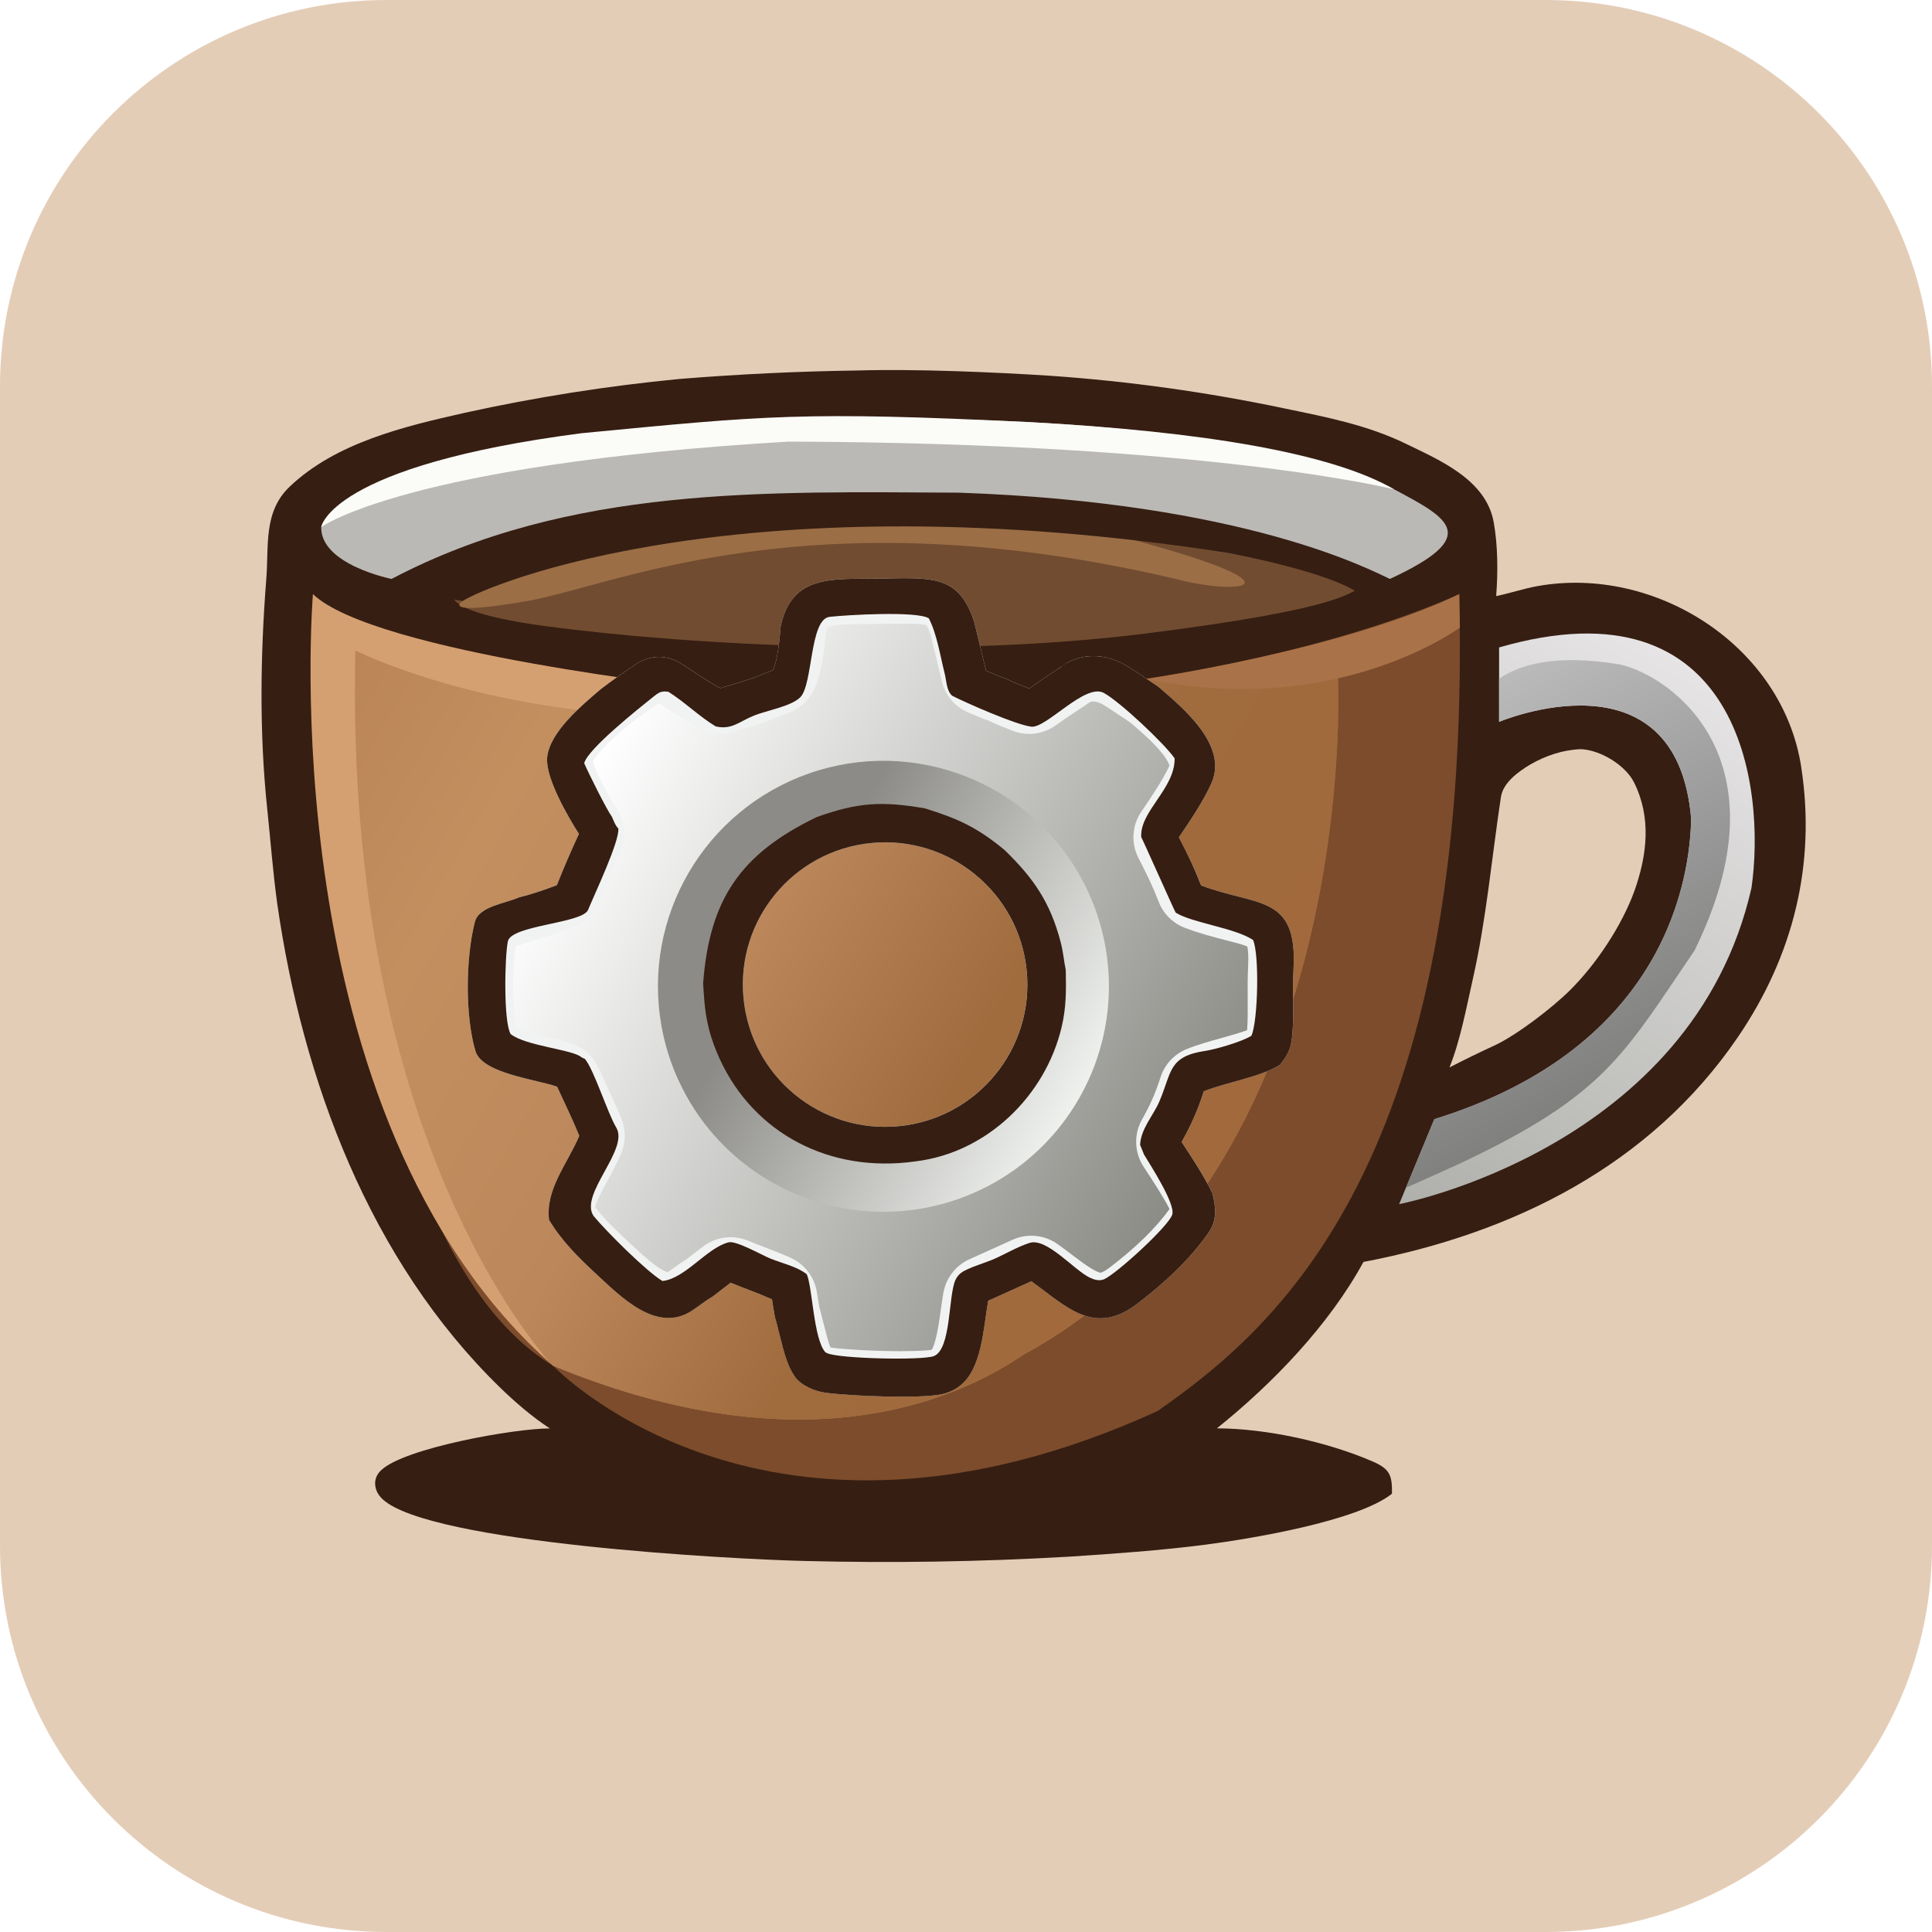
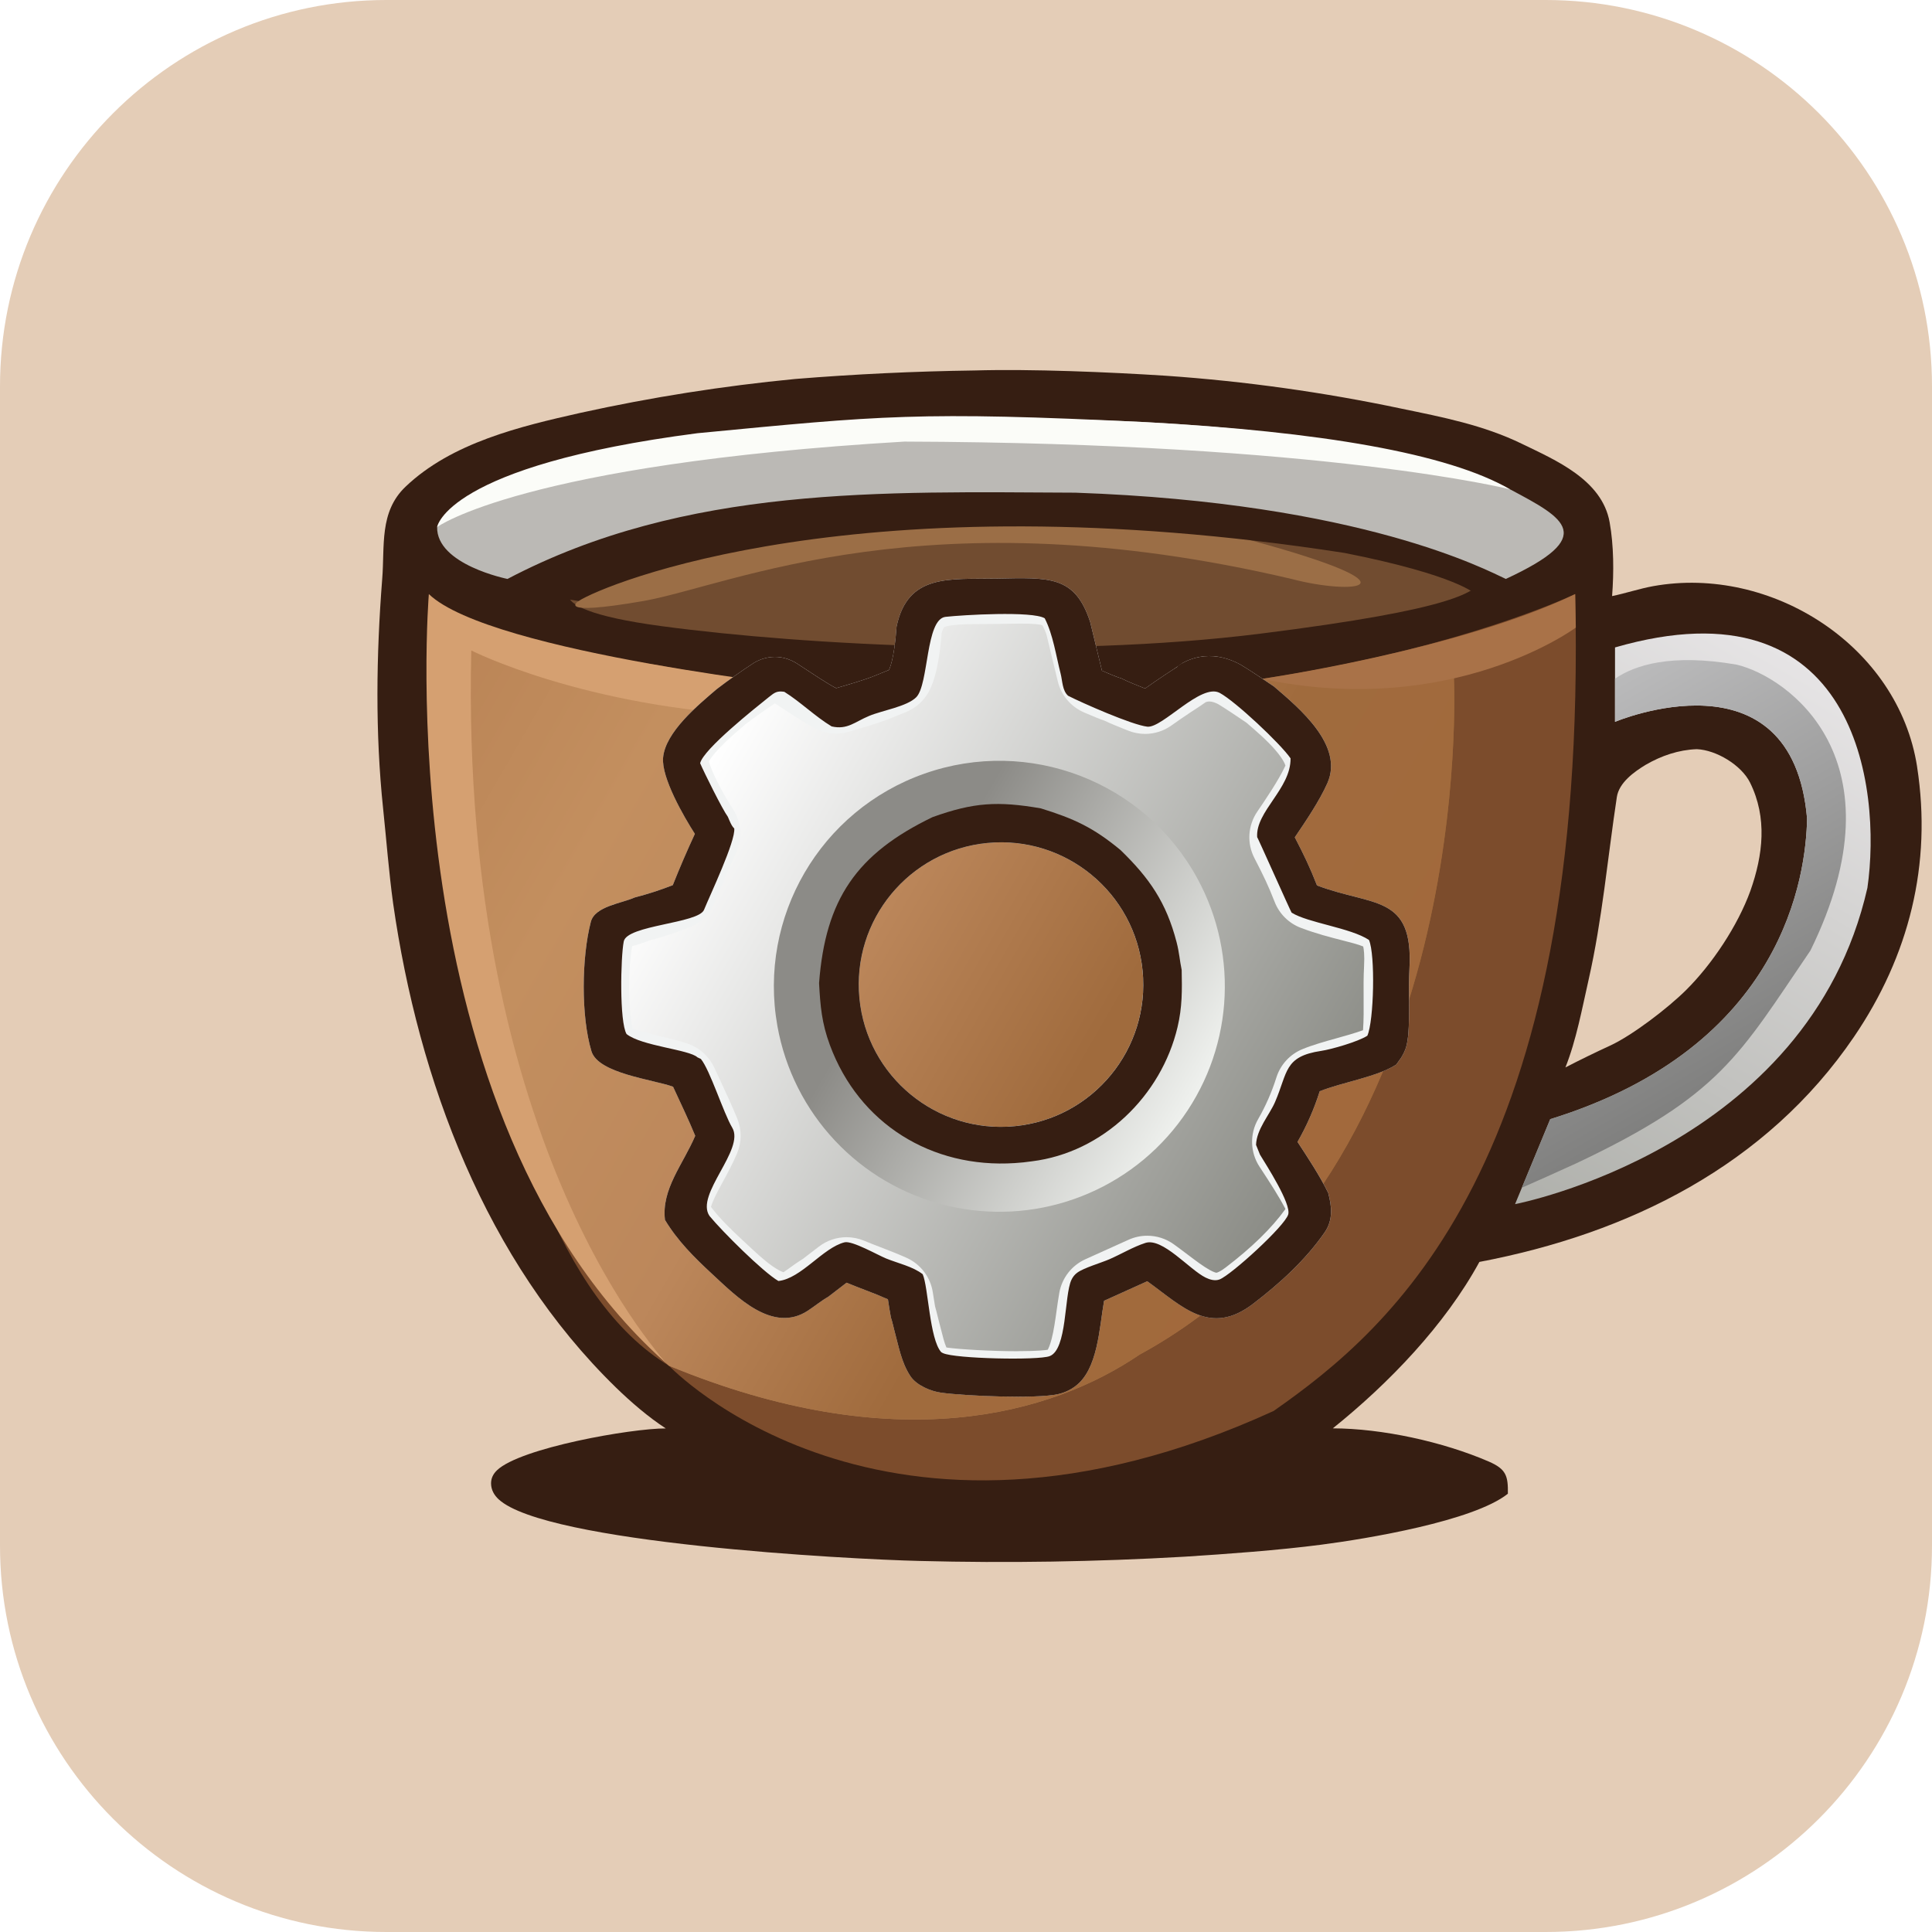
<svg xmlns="http://www.w3.org/2000/svg" id="Layer_1" version="1.1" viewBox="0 0 2000 2000">
  <defs>
    <style>
      .st0 {
      fill: #f1f3f3;
      }

      .st1 {
      fill: url(#linear-gradient2);
      }

      .st2 {
      fill: #361e12;
      }

      .st3 {
      fill: #9b6e46;
      }

      .st4 {
      fill: url(#linear-gradient1);
      }

      .st5 {
      fill: #fbfcf8;
      }

      .st6 {
      fill: #bbb9b5;
      }

      .st7 {
      fill: url(#linear-gradient4);
      }

      .st8 {
      fill: url(#linear-gradient5);
      }

      .st9 {
      fill: url(#linear-gradient3);
      }

      .st10 {
      fill: #714c30;
      }

      .st11 {
      fill: #d5a071;
      }

      .st12 {
      fill: url(#linear-gradient);
      }

      .st13 {
      fill: #7c4c2c;
      }

      .st14 {
      fill: #a97248;
      }
    </style>
    <linearGradient id="linear-gradient" x1="347.06" y1="1062.75" x2="1385.49" y2="1062.75" gradientUnits="userSpaceOnUse">
      <stop offset="0" stop-color="#ac7b50" />
      <stop offset=".47" stop-color="#b38458" />
      <stop offset="1" stop-color="#986732" />
    </linearGradient>
    <linearGradient id="linear-gradient1" x1="332.87" y1="680.6" x2="1257.67" y2="1214.54" gradientUnits="userSpaceOnUse">
      <stop offset="0" stop-color="#ba8456" />
      <stop offset=".22" stop-color="#c38f5f" />
      <stop offset=".49" stop-color="#bc875b" />
      <stop offset=".74" stop-color="#a06b3d" />
      <stop offset="1" stop-color="#a2693c" />
    </linearGradient>
    <linearGradient id="linear-gradient2" x1="1752.73" y1="690.35" x2="1435.81" y2="1239.26" gradientUnits="userSpaceOnUse">
      <stop offset="0" stop-color="#e6e4e5" />
      <stop offset="1" stop-color="#afb0ab" />
    </linearGradient>
    <linearGradient id="linear-gradient3" x1="1679.49" y1="1111.52" x2="1470.38" y2="749.33" gradientUnits="userSpaceOnUse">
      <stop offset="0" stop-color="#80807f" />
      <stop offset="1" stop-color="#bababb" />
    </linearGradient>
    <linearGradient id="linear-gradient4" x1="587.65" y1="833.71" x2="1235.9" y2="1207.98" gradientUnits="userSpaceOnUse">
      <stop offset="0" stop-color="#fff" />
      <stop offset="1" stop-color="#8b8c86" />
    </linearGradient>
    <linearGradient id="linear-gradient5" x1="712.39" y1="904.31" x2="1116.68" y2="1137.73" gradientUnits="userSpaceOnUse">
      <stop offset=".26" stop-color="#8c8b87" />
      <stop offset="1" stop-color="#eff1ee" />
    </linearGradient>
  </defs>
  <rect width="2000" height="2000" rx="400" ry="400" fill="#e4cdb7" />
-   <g>
+   <g transform="translate(120, 0)">
    <path class="st2" d="M1864.58,793.7c-19.43-125.18-150.96-208.9-273.14-186.93-14.11,2.54-28.43,7.38-42.61,10.3,1.91-24.69,1.8-52.16-2.55-76.47-7.87-43.96-55.74-64.15-91.13-81.32-39.64-19.25-81.69-27.42-124.47-36.27-80.27-16.96-161.62-28.33-243.46-34.02-59.2-3.81-139.48-7.18-198.51-5.48-61.89.86-123.75,3.8-185.44,8.8-74.78,7.21-149.05,18.92-222.41,35.08-62.35,14.02-133.15,30.81-181.01,76.41-27.54,26.22-21.38,61.64-24.22,95.93-6.13,78.51-7.27,158.81.96,237.21,3.45,32.88,5.89,65.57,10.38,98.29,26.21,183.22,95.93,369.94,230.65,501.11,15.26,14.86,33.74,30.79,51.59,42.36-35.75-.1-150.7,20.18-174.75,43.35-3.93,3.79-6.21,8.32-6.12,13.83.1,6.41,3.18,11.87,7.81,16.17,49.06,45.41,361.72,62.09,435.8,63.84,91.27,2.35,182.6.88,273.75-4.37,44.68-2.84,97.98-6.71,141.98-12.45,46.89-6.05,157.67-24.4,193.27-52.77.27-18.36-1.66-25.47-19.83-33.33-47.16-20.4-110.27-34.25-161.4-34.35,57.77-46.33,116.1-106.91,151.75-172.28,154.61-29.36,297.09-99.74,387.82-233.08,56.81-83.5,80.98-178.37,65.27-279.53ZM1524.54,1014.11c14.1-62.1,19.68-126.15,29.21-189.02,2.26-14.9,17.83-26.07,29.89-33.38,16.22-9.41,34.12-15.5,52.86-16.17,20.05.8,46.18,16.43,55.18,34.67,17.96,36.37,13.45,74.82.29,112.05-13.01,35.89-39.56,76-66.94,103.04-18.7,18.47-54.82,46.14-77.69,56.86-15.79,7.26-31.4,14.87-46.83,22.84,11.24-28.08,17.3-61.23,24.03-90.88Z" />
    <path class="st13" d="M572.49,1413.8s220.22,232.36,625.99,46.82c121.38-84.97,326-255.48,312.13-845.64,0,0-375.56,180.27-950.77,73.37-219.72-32.33-212.78-32.33-212.78-32.33,0,0-2.89,619.64,225.43,757.78Z" />
    <path class="st12" d="M1385.11,702.25s24.93,509.25-325.35,699.99c-91.91,62.43-253.17,108.09-487.27,11.56-74.56-84.39-209.35-255.97-219.12-609.76-4.57-119.7-6.3-148.02-6.3-148.02,0,0,276.76,77.93,582.1,66.19,126.89-4.92,179.13-4.49,257.17-19.44,0,0,93.07-1.31,198.85-9.47l-.08,8.95Z" />
    <path class="st4" d="M1385.11,702.25s24.93,509.25-325.35,699.99c-91.91,62.43-253.17,108.09-487.27,11.56-74.56-84.39-209.35-255.97-219.12-609.76-4.57-119.7-6.3-148.02-6.3-148.02,0,0,276.76,77.93,582.1,66.19,126.89-4.92,179.13-4.49,257.17-19.44,0,0,93.07-1.31,198.85-9.47l-.08,8.95Z" />
    <path class="st11" d="M323.94,614.98s-45.09,541.02,248.55,798.82c0,0-216.76-221.96-204.62-740.44,0,0,116.18,58.96,301.73,67.63l64.16-27.74s-346.23-36.99-409.81-98.26Z" />
    <path class="st14" d="M1511.28,649.66s-127.28,94.65-324.95,53.11c0,0,204.63-29.98,324.28-87.79l.67,34.68Z" />
    <path class="st10" d="M484.25,599.32s-69.94,28.58,80.34,48.83c150.28,20.24,414.09,33.65,619.75,7.87,205.66-25.78,223-43.7,231.09-56.7,8.09-13.01-335.25-100.63-580.33-79.36-245.08,21.27-350.86,79.36-350.86,79.36Z" />
    <path class="st3" d="M457.08,582.85l21.96,39.31s-26.59,16.18,67.05,0c91.33-16.18,293.36-111.56,670.94-22.83,64.3,17.05,139.3,9.24-42.27-40.03-108.45-31.93-233.31-55.05-420.58-26.15-187.28,28.9-297.1,49.71-297.1,49.71Z" />
    <path class="st2" d="M392.34,587.47s-6.94,20.81,86.7,34.68c26.59-17.34,291.07-127.55,793.04-49.71,116.76,23.12,135.26,42.54,135.26,42.54l41.05-20.21-36.42-65.1s-321.38-98.02-618.48-41.5c-297.1,56.53-388.43,32.25-401.14,99.3Z" />
    <path class="st1" d="M1813.11,919.25c-61.27,269.35-364.72,327.27-364.72,327.27l7.04-17.01,29.37-70.96c242.77-75.15,264.74-253.17,265.89-310.98-15.02-178.03-198.83-100.33-198.83-100.33v-77.02c249.7-72.16,276.29,144.98,261.26,249.03Z" />
    <path class="st6" d="M332.52,545.56s29.02-96.45,510.68-110.11c319.07-11.27,534.96,35.55,599.98,71.1,57.22,30.35,91.04,48.55-4.34,92.77-19.07-8.67-149.13-78.9-445.65-89.3-198.55-.87-403.17-7.8-587.84,89.3,0,0-73.7-14.74-72.83-53.76Z" />
    <path class="st5" d="M1443.18,506.55s-190.21-48.02-626.86-49.42c-395.08,23.41-483.8,88.44-483.8,88.44,0,0,9.14-63.29,269.45-97.11,190.08-18.21,228.15-22.93,464.02-11.46,180.38,9.73,313.03,32.27,377.19,69.55Z" />
    <path class="st9" d="M1754.15,983.99c-73.99,108.67-92.68,149.65-242.87,220.49-22.01,10.06-40.44,18.29-55.86,25.03l29.37-70.96c242.77-75.15,264.74-253.17,265.89-310.98-15.02-178.03-198.83-100.33-198.83-100.33v-44.63c20.22-13.99,57.82-26.34,126-14.57,53.18,12.71,173.4,98.26,76.3,295.94Z" />
+     <path class="st0" d="M1243.35,916.6c-7.51-19.27-13.54-31.57-22.98-49.81,11.35-16.66,25.7-37.94,33.75-56.12,17.28-39.01-28.89-77.43-55.37-100.06-11.33-7.61-22.88-15.6-34.58-22.64-26.84-14.55-48.11-8.06-59.62-1.84l-3.72,2.55-6.31,4.31-.32.21-7.61,4.96c-7.15,4.73-14.22,9.58-21.18,14.58-7.67-3.13-17.86-6.96-25.01-10.71-3.22-.52-16.26-6.28-19.65-7.73l-12.16-50.29c-15.67-48.51-42.52-46.11-97.04-45.1-48.56.9-91.82-5.35-103.42,49.7-2.35,34.99-7.89,44.93-7.89,44.93l-13.28,5.42c-11.96,4.99-28.84,9.71-41.35,13.4-9-4.43-26.92-16.65-37.43-23.44-.71-.45-1.37-.88-2-1.29.05,0,.1.02.15.02-20.33-13.4-38.21-5.92-45.28-1.85-13.35,8.68-26.36,17.87-39.02,27.54-19.17,16.39-53.23,44.39-55.58,71-1.85,20.78,21.4,60.96,32.9,78.85-8.12,17.48-15.74,35.2-22.86,53.1-12.9,5.06-26.11,9.32-39.53,12.79-13.18,6.02-41.13,9.03-45.31,25.13-9.62,37.04-10.3,97.75.62,133.98,6.95,23.09,63.5,29.19,84.47,36.73,7.35,15.98,16.4,34.77,22.95,50.85-12.61,29.62-35.1,55.14-31.31,87,12.89,21.53,30.3,38.92,49.43,56.59,24.71,22.82,62.01,61.29,98.48,37.44,6.3-4.12,14.77-10.88,21.02-14.34l19.1-14.64c13.38,5.6,30.33,11.53,42.78,17.17.94,6.38,1.97,12.74,3.12,19.08.83,1.61,3,11.21,3.65,13.59,4.4,16.2,7.08,32.48,16.36,46.7,6.34,9.7,21.15,15.83,31.94,17.31,25.53,3.49,98.96,6.51,120.99,1.51,6.37-1.39,12.37-4.13,17.62-8,23.77-17.24,25.05-60.36,30.09-88.66l44.72-20.19c36.49,26.25,65,57.34,109.44,23.42,27.63-21.09,54.19-45.21,74.12-73.92,8.94-12.9,7.5-26.9,3.71-41.03-9.1-18.37-20.53-35.6-31.74-52.74,9.53-16.6,17.23-34.18,22.98-52.43,21.97-8.95,60.2-15.07,79.28-27.66.06-.15,4.48-6.17,5.04-7.12,5.39-8.95,6.04-13.45,7.31-23.27,1.86-23.07.08-47.14,1.26-68.6,4.24-77.52-37.87-64.45-95.7-86.38ZM930.67,1165.82c-81.05,7.98-153.2-51.33-161.06-132.4-7.85-81.07,51.58-153.12,132.66-160.83,80.89-7.7,152.74,51.56,160.57,132.44,7.83,80.87-51.31,152.82-132.17,160.79Z" />
+     <path class="st2" d="M1339.05,1002.98c4.25-77.53-37.87-64.46-95.7-86.38-7.52-19.28-13.54-31.57-22.97-49.81,11.34-16.67,25.69-37.94,33.74-56.12,17.27-39-28.89-77.42-55.37-100.06-11.33-7.6-22.89-15.6-34.58-22.63-32.76-17.76-57.27-4.17-65.79,2,.3-.03.62-.07.91-.1l-12.7,8.29c-7.15,4.72-14.22,9.58-21.19,14.57-7.66-3.12-17.86-6.95-25.01-10.71-3.22-.52-16.25-6.28-19.65-7.73l-12.16-50.28c-15.67-48.51-42.51-46.11-97.04-45.09-48.56.9-91.82-5.35-103.42,49.69-2.35,34.99-7.89,44.94-7.89,44.94l-13.27,5.41c-11.97,5-28.86,9.71-41.36,13.4-9-4.42-26.92-16.64-37.43-23.44-.7-.45-1.37-.88-2-1.28.05,0,.09,0,.14.01-20.33-13.39-38.21-5.92-45.28-1.85-13.34,8.69-26.36,17.87-39.01,27.54-19.17,16.4-53.23,44.39-55.59,71-1.84,20.78,21.41,60.96,32.9,78.86-8.11,17.48-15.74,35.19-22.85,53.1-12.91,5.06-26.11,9.32-39.53,12.79-13.18,6.02-41.12,9.04-45.3,25.14-9.63,37.03-10.29,97.75.62,133.97,6.95,23.09,63.5,29.19,84.47,36.74,7.35,15.98,16.4,34.76,22.95,50.84-12.61,29.61-35.1,55.13-31.32,87,12.89,21.53,30.3,38.92,49.43,56.59,24.72,22.82,62.02,61.3,98.48,37.45,6.3-4.12,14.77-10.88,21.02-14.34l19.1-14.65c13.38,5.6,30.33,11.53,42.78,17.18.93,6.38,1.98,12.74,3.13,19.08.82,1.6,2.99,11.21,3.64,13.59,4.41,16.2,7.08,32.48,16.37,46.7,6.34,9.7,21.15,15.83,31.94,17.31,25.53,3.5,98.96,6.51,120.99,1.51,6.37-1.39,12.37-4.12,17.61-8,23.78-17.24,25.06-60.36,30.09-88.66l44.71-20.19c36.49,26.26,65,57.34,109.44,23.42,27.63-21.09,54.19-45.21,74.11-73.92,8.95-12.91,7.5-26.89,3.72-41.03-9.1-18.36-20.54-35.6-31.74-52.73,9.53-16.6,17.23-34.17,22.98-52.43,21.97-8.95,60.2-15.07,79.27-27.66.08-.16,4.48-6.18,5.06-7.13,5.39-8.95,6.04-13.45,7.3-23.27,1.87-23.07.08-47.14,1.25-68.6ZM1295.41,1072.21c-9.5,6.16-37.2,14.1-47.62,15.65-38.76,5.77-34.52,22.13-47.86,52.93-5.85,13.51-19.18,28.24-19.67,44.4l4.08,10.11c6.73,11.1,32.41,50.79,29.22,61.89-3.45,12.01-58.92,62.51-70.99,67.25-4.74,1.86-10.14.28-14.52-1.88-16.77-8.24-44.61-41.64-62.36-35.88-12.79,4.15-24.83,11.47-37.16,16.85-8.54,3.73-26.51,8.9-33.36,13.94-2.75,2.02-4.7,4.53-6.12,7.62-7.52,16.45-4.2,71.86-22.46,78.78-11.93,4.52-97.93,2.7-110.33-3.08-1.15-.54-1.05-.5-1.94-1.07-12.13-13.65-13.29-67.4-19.16-80.66-10.17-7.99-25.74-11.34-37.97-16.33-8.54-3.49-35.03-18.66-42.95-16.68-22.38,5.62-44.86,37.55-68.44,40.04-16.13-9.38-58.73-51.92-71.3-67.31-15.25-22.09,36.96-68.83,23.5-91.41-9.17-15.39-22.93-59.59-32.48-71.16l-3.53-1.66c-8.31-8.01-57.89-11.68-73.38-24.11-7.49-12.85-6.14-79.34-2.91-95.86,3.33-17.01,77.32-18.55,83.1-32.73,6.4-15.7,32.78-71.13,31.29-84.25-2.82-2.41-5.08-8.54-6.63-12.08-5.62-7.61-24.68-46.05-28.69-55.46,3.54-14.68,57.16-57.22,71.17-68.45,6.12-4.91,8.45-6.54,15.97-5.46,16.68,10.39,31.91,25.54,48.99,35.83,16.37,3.75,24.08-4.78,38.84-10.87,13.19-5.59,39.07-9.61,48.79-19.37,13.14-13.53,9.48-80.84,30.28-83.18,17.54-1.97,89.95-6.26,102.69,1.49,8.59,16.75,11.75,38.9,16.43,57.18,1.99,7.77,1.72,17.65,7.76,23.02,14.29,7.3,66.16,30.22,82.01,32,15.51,1.74,55.58-45.33,74.93-34.96,16.3,8.74,62.91,52.56,73.35,67.75.35,31.56-36.39,54.9-34.56,81.65-.09-1.28,34.43,76.4,35.66,78.07,16.78,10.6,61.37,15.75,80.09,28.3,6.63,15.01,5.14,83.87-1.71,99.16Z" />
+     <path class="st7" d="M933.33,1398.78c-27.26,0-59.61-1.92-72.72-3.72-.25-.04-.58-.12-.94-.24-2.11-4.86-3.78-11.56-5.66-19.05-.84-3.33-1.7-6.78-2.68-10.4-.14-.55-.34-1.38-.57-2.32-1.03-4.2-1.88-7.63-2.79-10.67-.8-4.55-1.55-9.26-2.29-14.28-2.33-15.82-12.54-29.37-27.1-35.97-8.45-3.83-17.95-7.5-27.13-11.04-6.12-2.36-11.91-4.59-16.91-6.69-5.85-2.45-12.02-3.65-18.16-3.65-10.19,0-20.27,3.31-28.62,9.71l-16.79,12.88c-5,3.05-9.8,6.5-14.13,9.62-2.06,1.48-4.18,3.01-5.72,4.05-1.69-.51-5.45-2.03-11.69-6.42-8.36-5.88-17.2-14.13-25-21.41-1.63-1.52-3.21-2.99-4.75-4.41-14.04-12.97-25.1-23.99-33.69-35.4,2.06-7.18,6.98-16.21,12.42-26.21,4.68-8.6,9.99-18.36,14.52-29.01,4.91-11.54,5.01-24.55.28-36.17-5.44-13.35-12.04-27.52-18.43-41.23-1.84-3.95-3.64-7.82-5.35-11.53-5.27-11.46-14.93-20.32-26.81-24.59-7.84-2.82-17-5-26.7-7.32-7.85-1.87-22.36-5.33-31.06-8.63-4.63-23.69-4.81-58.64-.52-85.15,1.12-.35,2.19-.67,3.11-.95,4.77-1.45,9.67-2.94,14.61-4.89,14.12-3.78,28.08-8.36,41.56-13.65,12.11-4.75,21.72-14.31,26.53-26.4,6.79-17.09,14.13-34.14,21.81-50.67,6.78-14.61,5.62-31.67-3.09-45.23-14.36-22.35-22.79-41.22-25.03-49.46,1.26-2.29,4.18-6.74,10.65-13.62,7.96-8.47,17.73-16.8,25.58-23.5l1.46-1.25c9.96-7.57,20.25-14.89,30.67-21.8l.43.28c2.23,1.44,4.8,3.13,7.55,4.94,14.63,9.63,25.68,16.79,34.64,21.19,6.51,3.2,13.62,4.83,20.76,4.83,4.47,0,8.94-.64,13.3-1.92,1.58-.47,3.24-.95,4.94-1.45,12.59-3.68,28.24-8.25,41.04-13.58l13.11-5.35c9.9-4.04,18.12-11.32,23.33-20.66,6.77-12.16,11.29-32.59,13.45-60.76,1.06-4.03,2.12-5.82,2.45-6.32.63-.32,3.1-1.39,9.28-2.17,8.21-1.03,18.91-1.06,30.24-1.1,5.05-.02,10.27-.03,15.68-.13l5.97-.12c6.61-.13,12.86-.26,18.4-.26,14.7,0,20.17,1.01,22.15,1.65.71,1.03,2.36,3.8,4.39,9.74l11.71,48.4c3.5,14.46,13.63,26.41,27.32,32.23.41.17.98.42,1.67.72,8.29,3.58,14.19,6.02,19.11,7.66,6.51,3.11,13.4,5.87,19.62,8.35,1.7.68,3.35,1.34,4.89,1.96,5.73,2.34,11.76,3.49,17.76,3.49,9.7,0,19.31-3,27.43-8.83,6.23-4.47,12.82-9.01,19.58-13.48l7.47-4.87c.15-.1,1.03-.69,1.17-.78l7.23-4.94c1.17-.44,2.38-.67,3.6-.67,3.07,0,6.51,1.39,9.08,2.7,8.17,4.96,16.47,10.56,25.23,16.48,1.36.92,2.71,1.83,4.06,2.74,9.45,8.07,21.04,18.02,29.78,28.11,7.99,9.22,10.12,14.51,10.66,16.33-6.78,14.84-20.76,35.38-29.19,47.75-9.73,14.28-10.84,32.75-2.9,48.09,9.38,18.13,14.37,28.43,20.92,45.26,4.83,12.41,14.7,22.18,27.15,26.9,15.92,6.04,30.63,9.78,42.44,12.79,7.56,1.92,17.55,4.47,22.08,6.49.62,2.63,1.53,8.75.89,20.55-.6,11.03-.53,22.14-.46,32.89.08,11.75.15,22.88-.61,33.24-8.09,2.94-19.3,6.06-26.96,8.2-12.13,3.38-24.68,6.88-35.63,11.34-12.97,5.28-22.91,16.07-27.11,29.42-4.72,15-11.09,29.52-18.91,43.14-8.81,15.35-8.26,34.34,1.43,49.15l1.7,2.6c9.19,14.04,17.92,27.38,24.96,40.78.04.22.08.42.11.61-14.3,19.8-34.64,39.66-62.04,60.57-5.64,4.31-8.84,5.24-9.33,5.24-.02,0-1.89-.08-6.88-2.83-6.59-3.63-14.62-9.7-23.12-16.13-4.5-3.4-9.15-6.92-14.11-10.49-8.14-5.86-17.77-8.86-27.47-8.86-6.57,0-13.16,1.37-19.35,4.17l-44.72,20.19c-14.14,6.39-24.22,19.33-26.95,34.61-1.08,6.03-1.96,12.36-2.82,18.48-1.42,10.14-2.9,20.63-5.14,29.33-1.73,6.71-3.31,9.97-4.08,11.28-1.35.24-9.24,1.44-31.27,1.44ZM916.41,824.89c-6.17,0-12.42.3-18.59.89-51.73,4.92-98.43,29.71-131.5,69.79-33.07,40.09-48.52,90.65-43.51,142.38,9.7,100.12,92.79,175.62,193.26,175.62,6.38,0,12.84-.32,19.21-.95,106.47-10.49,184.69-105.65,174.38-212.12-9.7-100.11-92.77-175.61-193.24-175.61Z" />
+     <path class="st8" d="M1119.4,909.18c-54.82-100.43-174.36-146.32-282.3-108.36-107.93,37.95-172.45,148.55-152.36,261.2,16.24,91,84.65,163.84,174.46,185.76,89.81,21.91,184.08-11.24,240.41-84.54,56.32-73.3,64.09-172.93,19.79-254.06ZM769.62,1033.42c-7.85-81.07,51.57-153.12,132.66-160.83,80.88-7.7,152.73,51.56,160.57,132.44,7.83,80.88-51.31,152.82-132.18,160.79-81.05,7.98-153.2-51.33-161.05-132.4Z" />
+     <path class="st2" d="M1103.25,1004c-2.07-9.79-2.39-17.66-5.23-28.59-10.74-41.37-28.15-66.4-58.06-95.44-28.15-23.34-48.22-32.55-82.54-43.16-44.43-7.62-69.19-6.3-112.02,9.06-78.84,38.02-110.95,85.21-117.5,171.85,1.29,23.89,2.75,41.25,11.17,64.05,30.15,81.58,105.25,127.87,191.5,122.25,5.92-.37,11.82-.98,17.69-1.84,73.59-9.11,133.9-67.78,150.72-138.9,4.92-20.79,4.72-38.22,4.29-59.27ZM930.67,1165.82c-81.05,7.98-153.2-51.33-161.05-132.4-7.85-81.07,51.57-153.12,132.66-160.83,80.88-7.7,152.73,51.56,160.57,132.44,7.83,80.88-51.31,152.82-132.18,160.79Z" />
  </g>
-   <path class="st0" d="M1243.35,916.6c-7.51-19.27-13.54-31.57-22.98-49.81,11.35-16.66,25.7-37.94,33.75-56.12,17.28-39.01-28.89-77.43-55.37-100.06-11.33-7.61-22.88-15.6-34.58-22.64-26.84-14.55-48.11-8.06-59.62-1.84l-3.72,2.55-6.31,4.31-.32.21-7.61,4.96c-7.15,4.73-14.22,9.58-21.18,14.58-7.67-3.13-17.86-6.96-25.01-10.71-3.22-.52-16.26-6.28-19.65-7.73l-12.16-50.29c-15.67-48.51-42.52-46.11-97.04-45.1-48.56.9-91.82-5.35-103.42,49.7-2.35,34.99-7.89,44.93-7.89,44.93l-13.28,5.42c-11.96,4.99-28.84,9.71-41.35,13.4-9-4.43-26.92-16.65-37.43-23.44-.71-.45-1.37-.88-2-1.29.05,0,.1.02.15.02-20.33-13.4-38.21-5.92-45.28-1.85-13.35,8.68-26.36,17.87-39.02,27.54-19.17,16.39-53.23,44.39-55.58,71-1.85,20.78,21.4,60.96,32.9,78.85-8.12,17.48-15.74,35.2-22.86,53.1-12.9,5.06-26.11,9.32-39.53,12.79-13.18,6.02-41.13,9.03-45.31,25.13-9.62,37.04-10.3,97.75.62,133.98,6.95,23.09,63.5,29.19,84.47,36.73,7.35,15.98,16.4,34.77,22.95,50.85-12.61,29.62-35.1,55.14-31.31,87,12.89,21.53,30.3,38.92,49.43,56.59,24.71,22.82,62.01,61.29,98.48,37.44,6.3-4.12,14.77-10.88,21.02-14.34l19.1-14.64c13.38,5.6,30.33,11.53,42.78,17.17.94,6.38,1.97,12.74,3.12,19.08.83,1.61,3,11.21,3.65,13.59,4.4,16.2,7.08,32.48,16.36,46.7,6.34,9.7,21.15,15.83,31.94,17.31,25.53,3.49,98.96,6.51,120.99,1.51,6.37-1.39,12.37-4.13,17.62-8,23.77-17.24,25.05-60.36,30.09-88.66l44.72-20.19c36.49,26.25,65,57.34,109.44,23.42,27.63-21.09,54.19-45.21,74.12-73.92,8.94-12.9,7.5-26.9,3.71-41.03-9.1-18.37-20.53-35.6-31.74-52.74,9.53-16.6,17.23-34.18,22.98-52.43,21.97-8.95,60.2-15.07,79.28-27.66.06-.15,4.48-6.17,5.04-7.12,5.39-8.95,6.04-13.45,7.31-23.27,1.86-23.07.08-47.14,1.26-68.6,4.24-77.52-37.87-64.45-95.7-86.38ZM930.67,1165.82c-81.05,7.98-153.2-51.33-161.06-132.4-7.85-81.07,51.58-153.12,132.66-160.83,80.89-7.7,152.74,51.56,160.57,132.44,7.83,80.87-51.31,152.82-132.17,160.79Z" />
-   <path class="st2" d="M1339.05,1002.98c4.25-77.53-37.87-64.46-95.7-86.38-7.52-19.28-13.54-31.57-22.97-49.81,11.34-16.67,25.69-37.94,33.74-56.12,17.27-39-28.89-77.42-55.37-100.06-11.33-7.6-22.89-15.6-34.58-22.63-32.76-17.76-57.27-4.17-65.79,2,.3-.03.62-.07.91-.1l-12.7,8.29c-7.15,4.72-14.22,9.58-21.19,14.57-7.66-3.12-17.86-6.95-25.01-10.71-3.22-.52-16.25-6.28-19.65-7.73l-12.16-50.28c-15.67-48.51-42.51-46.11-97.04-45.09-48.56.9-91.82-5.35-103.42,49.69-2.35,34.99-7.89,44.94-7.89,44.94l-13.27,5.41c-11.97,5-28.86,9.71-41.36,13.4-9-4.42-26.92-16.64-37.43-23.44-.7-.45-1.37-.88-2-1.28.05,0,.09,0,.14.01-20.33-13.39-38.21-5.92-45.28-1.85-13.34,8.69-26.36,17.87-39.01,27.54-19.17,16.4-53.23,44.39-55.59,71-1.84,20.78,21.41,60.96,32.9,78.86-8.11,17.48-15.74,35.19-22.85,53.1-12.91,5.06-26.11,9.32-39.53,12.79-13.18,6.02-41.12,9.04-45.3,25.14-9.63,37.03-10.29,97.75.62,133.97,6.95,23.09,63.5,29.19,84.47,36.74,7.35,15.98,16.4,34.76,22.95,50.84-12.61,29.61-35.1,55.13-31.32,87,12.89,21.53,30.3,38.92,49.43,56.59,24.72,22.82,62.02,61.3,98.48,37.45,6.3-4.12,14.77-10.88,21.02-14.34l19.1-14.65c13.38,5.6,30.33,11.53,42.78,17.18.93,6.38,1.98,12.74,3.13,19.08.82,1.6,2.99,11.21,3.64,13.59,4.41,16.2,7.08,32.48,16.37,46.7,6.34,9.7,21.15,15.83,31.94,17.31,25.53,3.5,98.96,6.51,120.99,1.51,6.37-1.39,12.37-4.12,17.61-8,23.78-17.24,25.06-60.36,30.09-88.66l44.71-20.19c36.49,26.26,65,57.34,109.44,23.42,27.63-21.09,54.19-45.21,74.11-73.92,8.95-12.91,7.5-26.89,3.72-41.03-9.1-18.36-20.54-35.6-31.74-52.73,9.53-16.6,17.23-34.17,22.98-52.43,21.97-8.95,60.2-15.07,79.27-27.66.08-.16,4.48-6.18,5.06-7.13,5.39-8.95,6.04-13.45,7.3-23.27,1.87-23.07.08-47.14,1.25-68.6ZM1295.41,1072.21c-9.5,6.16-37.2,14.1-47.62,15.65-38.76,5.77-34.52,22.13-47.86,52.93-5.85,13.51-19.18,28.24-19.67,44.4l4.08,10.11c6.73,11.1,32.41,50.79,29.22,61.89-3.45,12.01-58.92,62.51-70.99,67.25-4.74,1.86-10.14.28-14.52-1.88-16.77-8.24-44.61-41.64-62.36-35.88-12.79,4.15-24.83,11.47-37.16,16.85-8.54,3.73-26.51,8.9-33.36,13.94-2.75,2.02-4.7,4.53-6.12,7.62-7.52,16.45-4.2,71.86-22.46,78.78-11.93,4.52-97.93,2.7-110.33-3.08-1.15-.54-1.05-.5-1.94-1.07-12.13-13.65-13.29-67.4-19.16-80.66-10.17-7.99-25.74-11.34-37.97-16.33-8.54-3.49-35.03-18.66-42.95-16.68-22.38,5.62-44.86,37.55-68.44,40.04-16.13-9.38-58.73-51.92-71.3-67.31-15.25-22.09,36.96-68.83,23.5-91.41-9.17-15.39-22.93-59.59-32.48-71.16l-3.53-1.66c-8.31-8.01-57.89-11.68-73.38-24.11-7.49-12.85-6.14-79.34-2.91-95.86,3.33-17.01,77.32-18.55,83.1-32.73,6.4-15.7,32.78-71.13,31.29-84.25-2.82-2.41-5.08-8.54-6.63-12.08-5.62-7.61-24.68-46.05-28.69-55.46,3.54-14.68,57.16-57.22,71.17-68.45,6.12-4.91,8.45-6.54,15.97-5.46,16.68,10.39,31.91,25.54,48.99,35.83,16.37,3.75,24.08-4.78,38.84-10.87,13.19-5.59,39.07-9.61,48.79-19.37,13.14-13.53,9.48-80.84,30.28-83.18,17.54-1.97,89.95-6.26,102.69,1.49,8.59,16.75,11.75,38.9,16.43,57.18,1.99,7.77,1.72,17.65,7.76,23.02,14.29,7.3,66.16,30.22,82.01,32,15.51,1.74,55.58-45.33,74.93-34.96,16.3,8.74,62.91,52.56,73.35,67.75.35,31.56-36.39,54.9-34.56,81.65-.09-1.28,34.43,76.4,35.66,78.07,16.78,10.6,61.37,15.75,80.09,28.3,6.63,15.01,5.14,83.87-1.71,99.16Z" />
-   <path class="st7" d="M933.33,1398.78c-27.26,0-59.61-1.92-72.72-3.72-.25-.04-.58-.12-.94-.24-2.11-4.86-3.78-11.56-5.66-19.05-.84-3.33-1.7-6.78-2.68-10.4-.14-.55-.34-1.38-.57-2.32-1.03-4.2-1.88-7.63-2.79-10.67-.8-4.55-1.55-9.26-2.29-14.28-2.33-15.82-12.54-29.37-27.1-35.97-8.45-3.83-17.95-7.5-27.13-11.04-6.12-2.36-11.91-4.59-16.91-6.69-5.85-2.45-12.02-3.65-18.16-3.65-10.19,0-20.27,3.31-28.62,9.71l-16.79,12.88c-5,3.05-9.8,6.5-14.13,9.62-2.06,1.48-4.18,3.01-5.72,4.05-1.69-.51-5.45-2.03-11.69-6.42-8.36-5.88-17.2-14.13-25-21.41-1.63-1.52-3.21-2.99-4.75-4.41-14.04-12.97-25.1-23.99-33.69-35.4,2.06-7.18,6.98-16.21,12.42-26.21,4.68-8.6,9.99-18.36,14.52-29.01,4.91-11.54,5.01-24.55.28-36.17-5.44-13.35-12.04-27.52-18.43-41.23-1.84-3.95-3.64-7.82-5.35-11.53-5.27-11.46-14.93-20.32-26.81-24.59-7.84-2.82-17-5-26.7-7.32-7.85-1.87-22.36-5.33-31.06-8.63-4.63-23.69-4.81-58.64-.52-85.15,1.12-.35,2.19-.67,3.11-.95,4.77-1.45,9.67-2.94,14.61-4.89,14.12-3.78,28.08-8.36,41.56-13.65,12.11-4.75,21.72-14.31,26.53-26.4,6.79-17.09,14.13-34.14,21.81-50.67,6.78-14.61,5.62-31.67-3.09-45.23-14.36-22.35-22.79-41.22-25.03-49.46,1.26-2.29,4.18-6.74,10.65-13.62,7.96-8.47,17.73-16.8,25.58-23.5l1.46-1.25c9.96-7.57,20.25-14.89,30.67-21.8l.43.28c2.23,1.44,4.8,3.13,7.55,4.94,14.63,9.63,25.68,16.79,34.64,21.19,6.51,3.2,13.62,4.83,20.76,4.83,4.47,0,8.94-.64,13.3-1.92,1.58-.47,3.24-.95,4.94-1.45,12.59-3.68,28.24-8.25,41.04-13.58l13.11-5.35c9.9-4.04,18.12-11.32,23.33-20.66,6.77-12.16,11.29-32.59,13.45-60.76,1.06-4.03,2.12-5.82,2.45-6.32.63-.32,3.1-1.39,9.28-2.17,8.21-1.03,18.91-1.06,30.24-1.1,5.05-.02,10.27-.03,15.68-.13l5.97-.12c6.61-.13,12.86-.26,18.4-.26,14.7,0,20.17,1.01,22.15,1.65.71,1.03,2.36,3.8,4.39,9.74l11.71,48.4c3.5,14.46,13.63,26.41,27.32,32.23.41.17.98.42,1.67.72,8.29,3.58,14.19,6.02,19.11,7.66,6.51,3.11,13.4,5.87,19.62,8.35,1.7.68,3.35,1.34,4.89,1.96,5.73,2.34,11.76,3.49,17.76,3.49,9.7,0,19.31-3,27.43-8.83,6.23-4.47,12.82-9.01,19.58-13.48l7.47-4.87c.15-.1,1.03-.69,1.17-.78l7.23-4.94c1.17-.44,2.38-.67,3.6-.67,3.07,0,6.51,1.39,9.08,2.7,8.17,4.96,16.47,10.56,25.23,16.48,1.36.92,2.71,1.83,4.06,2.74,9.45,8.07,21.04,18.02,29.78,28.11,7.99,9.22,10.12,14.51,10.66,16.33-6.78,14.84-20.76,35.38-29.19,47.75-9.73,14.28-10.84,32.75-2.9,48.09,9.38,18.13,14.37,28.43,20.92,45.26,4.83,12.41,14.7,22.18,27.15,26.9,15.92,6.04,30.63,9.78,42.44,12.79,7.56,1.92,17.55,4.47,22.08,6.49.62,2.63,1.53,8.75.89,20.55-.6,11.03-.53,22.14-.46,32.89.08,11.75.15,22.88-.61,33.24-8.09,2.94-19.3,6.06-26.96,8.2-12.13,3.38-24.68,6.88-35.63,11.34-12.97,5.28-22.91,16.07-27.11,29.42-4.72,15-11.09,29.52-18.91,43.14-8.81,15.35-8.26,34.34,1.43,49.15l1.7,2.6c9.19,14.04,17.92,27.38,24.96,40.78.04.22.08.42.11.61-14.3,19.8-34.64,39.66-62.04,60.57-5.64,4.31-8.84,5.24-9.33,5.24-.02,0-1.89-.08-6.88-2.83-6.59-3.63-14.62-9.7-23.12-16.13-4.5-3.4-9.15-6.92-14.11-10.49-8.14-5.86-17.77-8.86-27.47-8.86-6.57,0-13.16,1.37-19.35,4.17l-44.72,20.19c-14.14,6.39-24.22,19.33-26.95,34.61-1.08,6.03-1.96,12.36-2.82,18.48-1.42,10.14-2.9,20.63-5.14,29.33-1.73,6.71-3.31,9.97-4.08,11.28-1.35.24-9.24,1.44-31.27,1.44ZM916.41,824.89c-6.17,0-12.42.3-18.59.89-51.73,4.92-98.43,29.71-131.5,69.79-33.07,40.09-48.52,90.65-43.51,142.38,9.7,100.12,92.79,175.62,193.26,175.62,6.38,0,12.84-.32,19.21-.95,106.47-10.49,184.69-105.65,174.38-212.12-9.7-100.11-92.77-175.61-193.24-175.61Z" />
-   <path class="st8" d="M1119.4,909.18c-54.82-100.43-174.36-146.32-282.3-108.36-107.93,37.95-172.45,148.55-152.36,261.2,16.24,91,84.65,163.84,174.46,185.76,89.81,21.91,184.08-11.24,240.41-84.54,56.32-73.3,64.09-172.93,19.79-254.06ZM769.62,1033.42c-7.85-81.07,51.57-153.12,132.66-160.83,80.88-7.7,152.73,51.56,160.57,132.44,7.83,80.88-51.31,152.82-132.18,160.79-81.05,7.98-153.2-51.33-161.05-132.4Z" />
-   <path class="st2" d="M1103.25,1004c-2.07-9.79-2.39-17.66-5.23-28.59-10.74-41.37-28.15-66.4-58.06-95.44-28.15-23.34-48.22-32.55-82.54-43.16-44.43-7.62-69.19-6.3-112.02,9.06-78.84,38.02-110.95,85.21-117.5,171.85,1.29,23.89,2.75,41.25,11.17,64.05,30.15,81.58,105.25,127.87,191.5,122.25,5.92-.37,11.82-.98,17.69-1.84,73.59-9.11,133.9-67.78,150.72-138.9,4.92-20.79,4.72-38.22,4.29-59.27ZM930.67,1165.82c-81.05,7.98-153.2-51.33-161.05-132.4-7.85-81.07,51.57-153.12,132.66-160.83,80.88-7.7,152.73,51.56,160.57,132.44,7.83,80.88-51.31,152.82-132.18,160.79Z" />
</svg>
